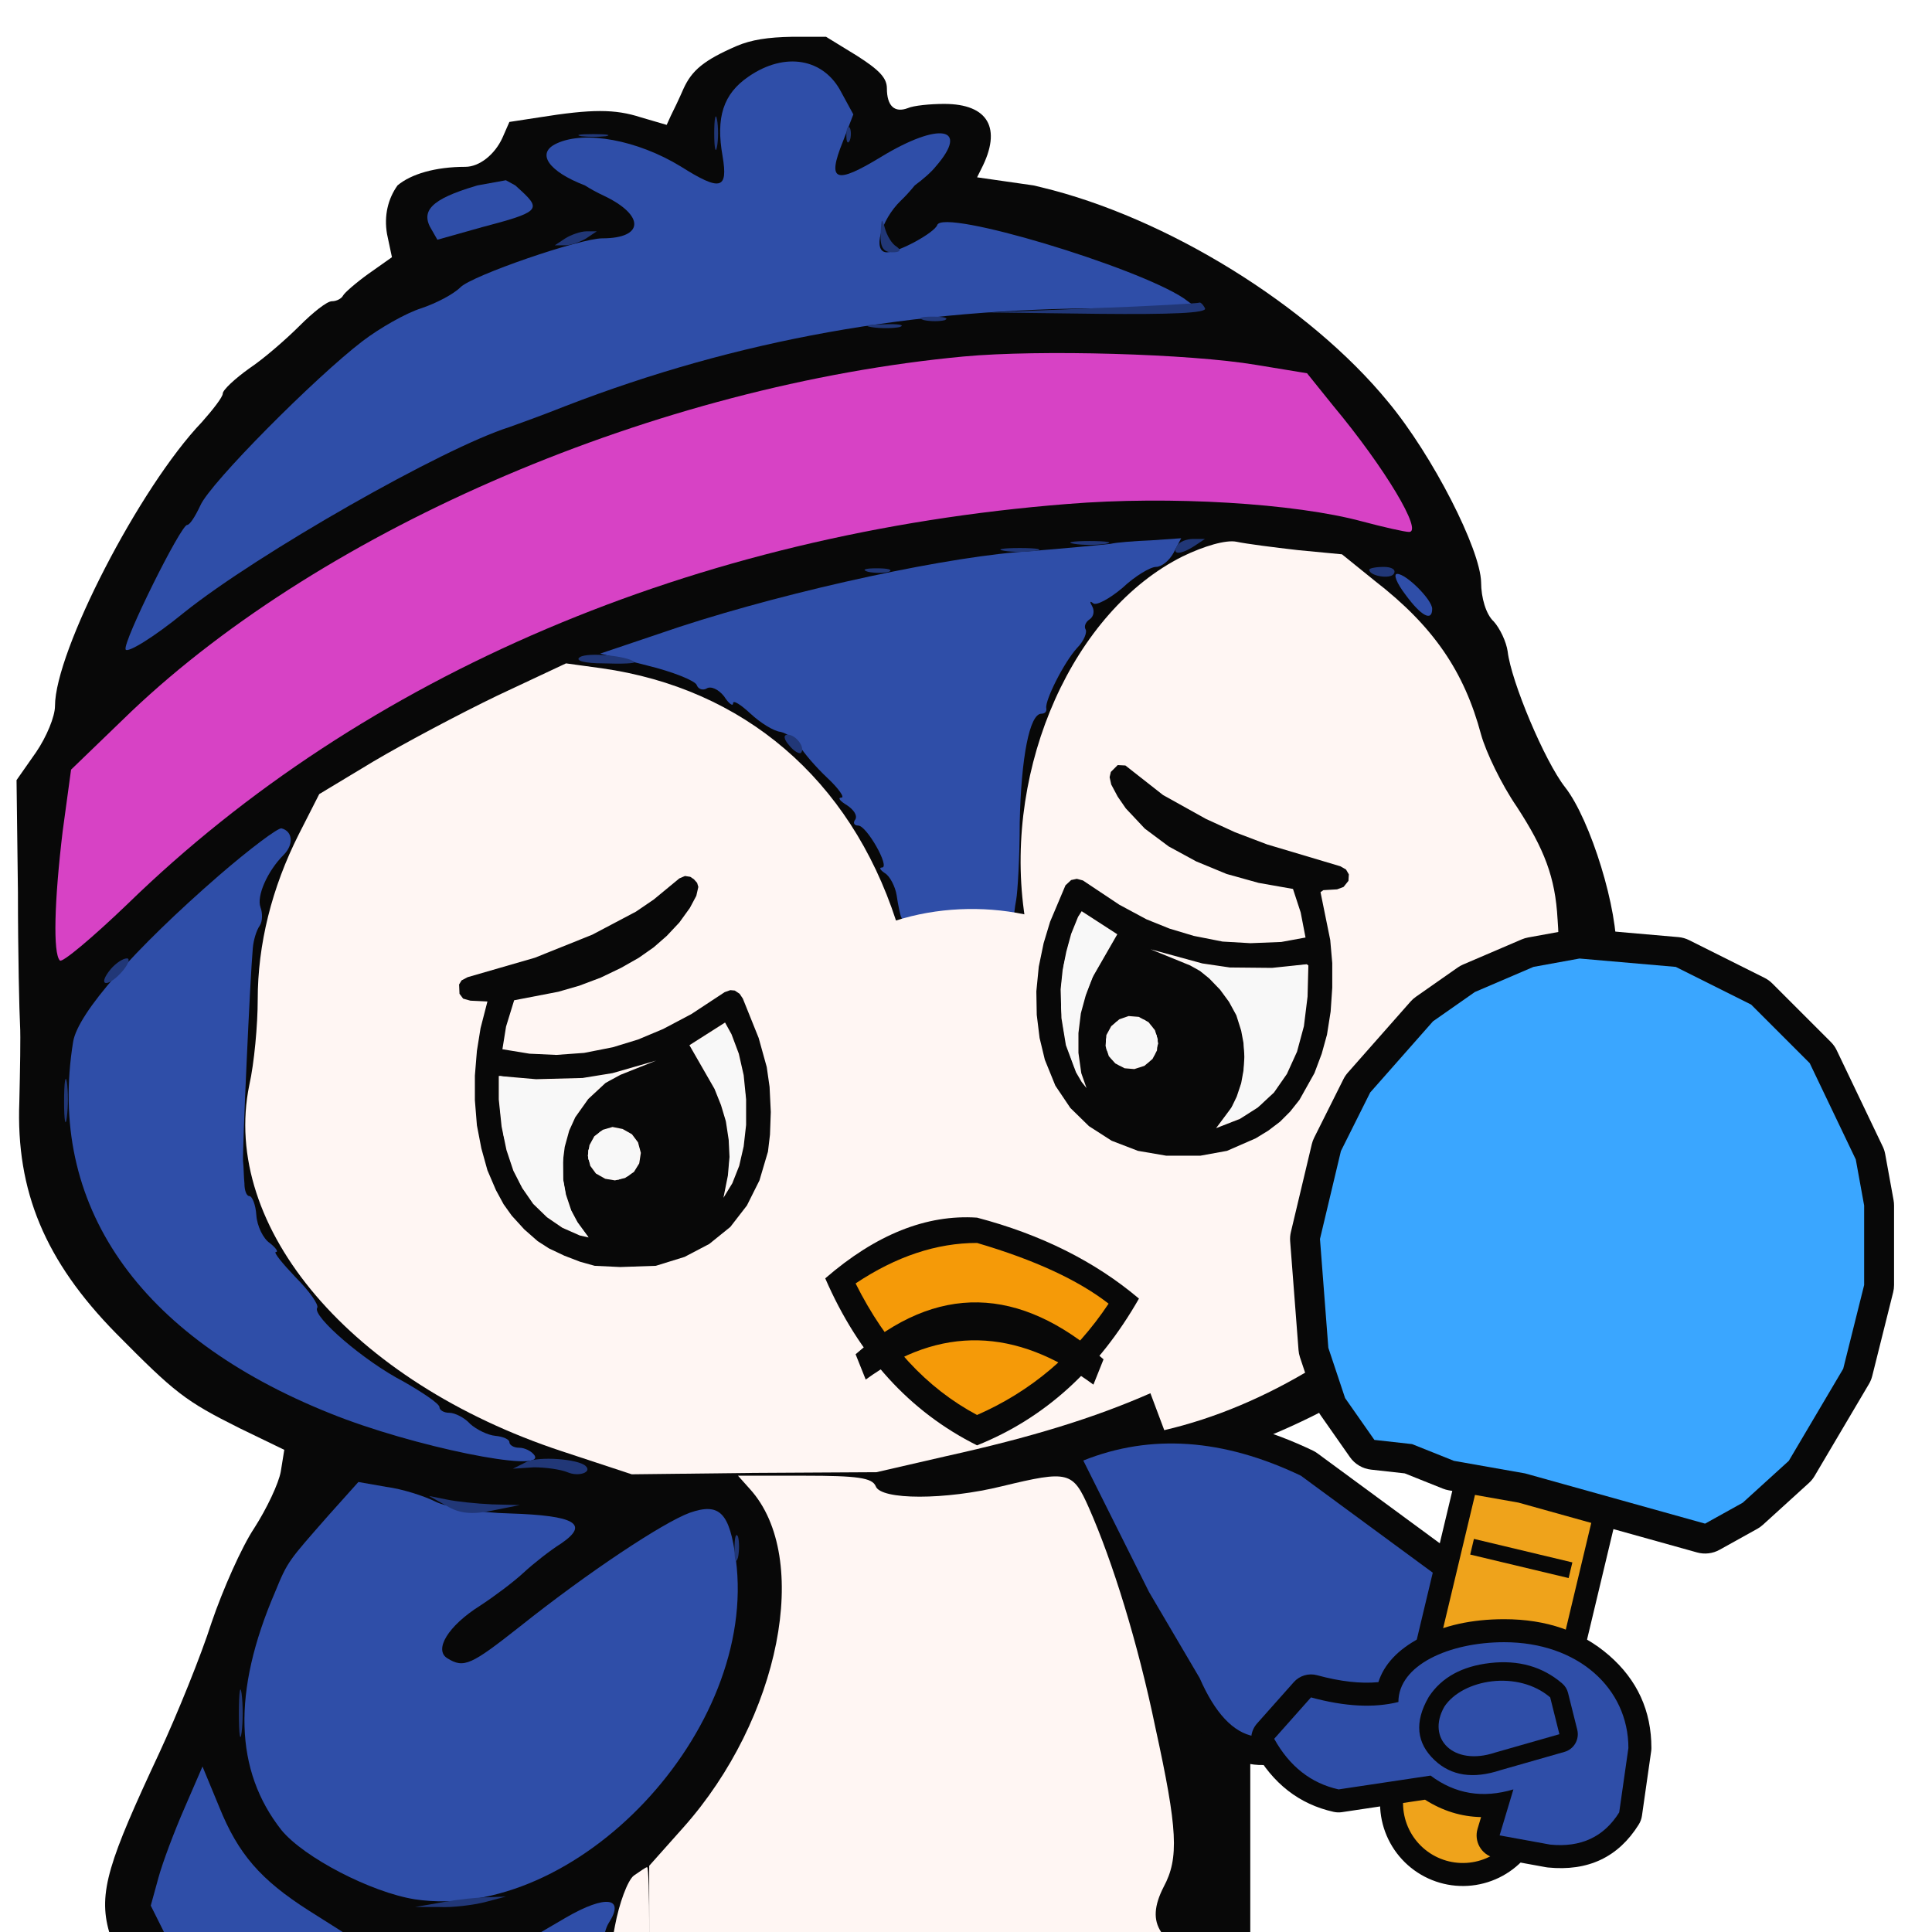
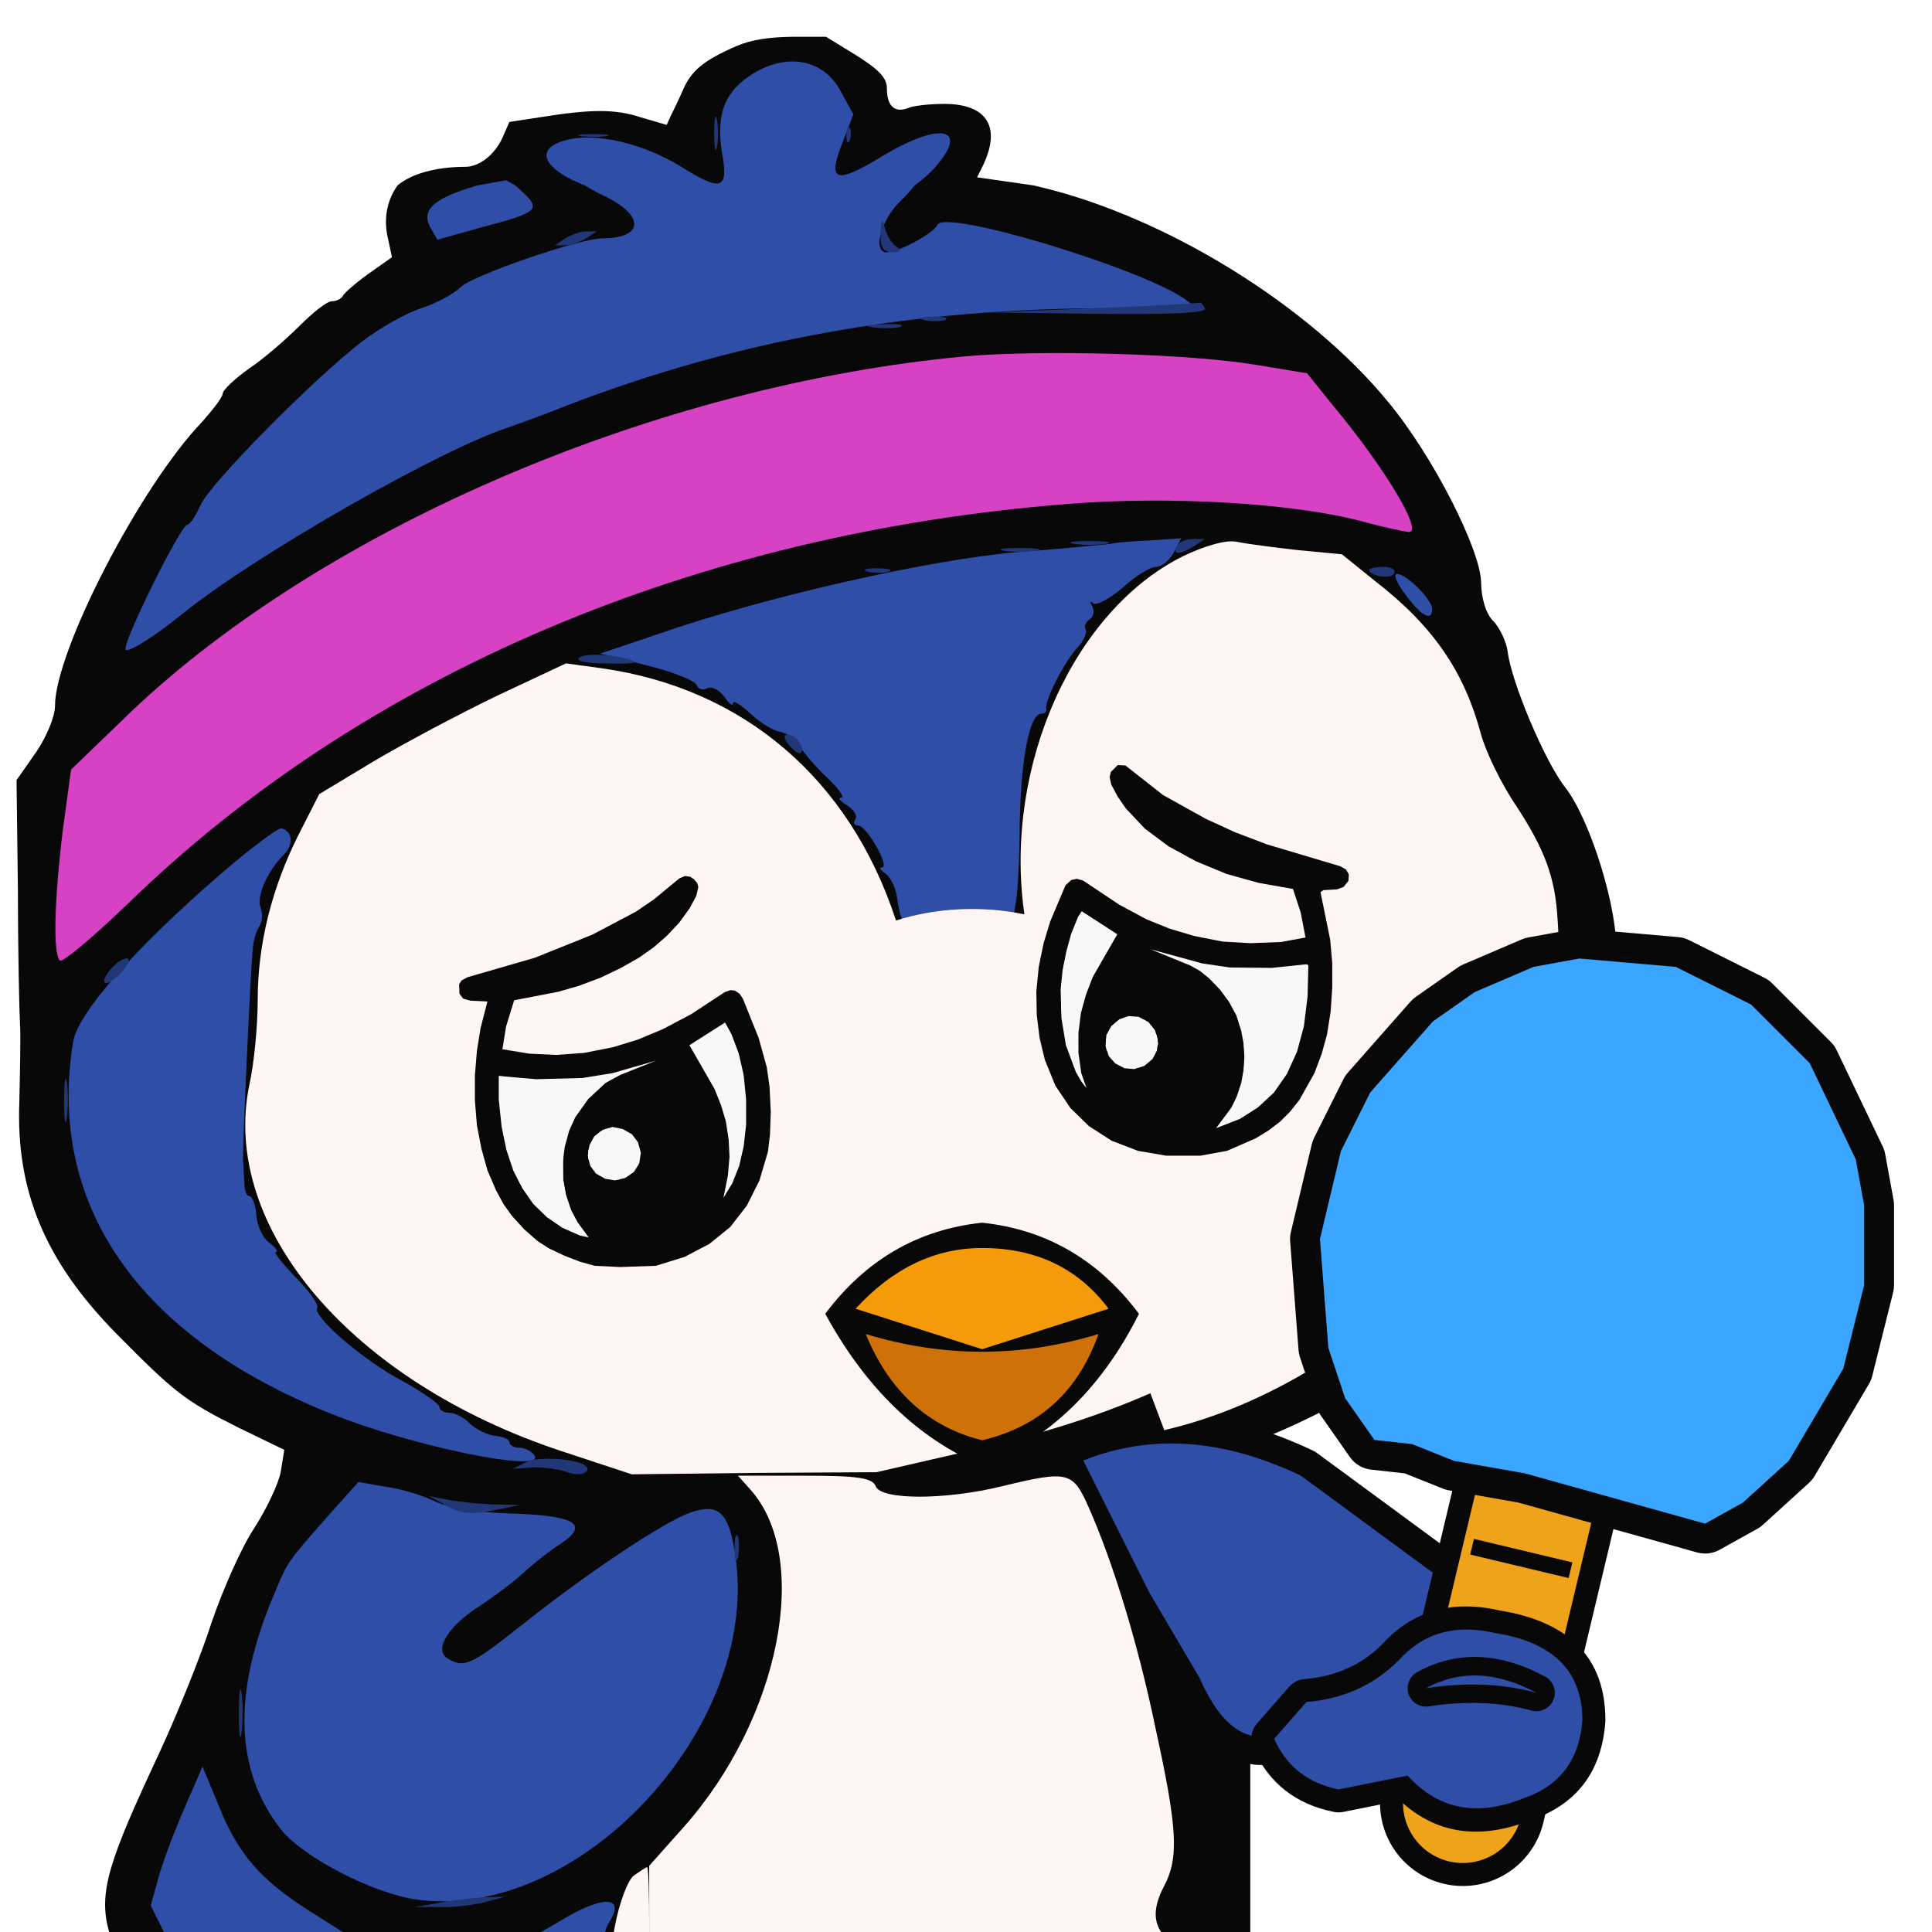
<svg xmlns="http://www.w3.org/2000/svg" viewBox="0 0 420 420" aria-hidden="true" class="sthings" data-character="pip">
  <g data-pip-part="body">
    <path fill="#080808" fill-rule="evenodd" d="M160.128 10.006C163.32 8.638 166.967 8.091 172.135 8H179.58L186.267 12.103C191.13 15.203 192.802 16.936 192.802 19.215C192.802 23.045 194.474 24.595 197.362 23.501C198.577 22.954 202.225 22.589 205.264 22.589C214.839 22.589 217.878 27.878 213.32 36.723L212.408 38.547L224.663 40.305L226.389 40.718C253.592 47.253 284.595 66.401 301.767 87.373C311.495 99.076 321.828 119.44 321.98 126.582C321.98 129.926 323.045 133.573 324.716 135.093C326.084 136.613 327.451 139.501 327.755 141.628C328.515 148.163 335.81 165.488 340.217 171.11C345.764 178.157 351.902 198.068 351.339 207.505H271.8V420.0H23.735C21.258 411.385 23.707 404.441 34.598 381.139C38.549 372.628 43.716 359.863 45.996 352.719C48.427 345.577 52.53 336.306 55.266 332.203C58.002 327.947 60.586 322.477 61.041 319.893L61.801 315.182L52.075 310.471C40.221 304.544 38.093 302.872 25.176 289.803C9.826 274.15 3.443 258.952 4.203 239.5C4.355 232.813 4.508 225.214 4.355 222.782C4.203 220.198 3.899 207.281 3.899 193.907L3.596 169.591L7.851 163.513C10.13 160.169 11.954 155.762 11.954 153.482C11.954 141.628 30.342 105.915 43.868 91.781C46.3 89.045 48.427 86.309 48.427 85.55C48.427 84.79 51.011 82.358 54.202 80.079C57.395 77.951 62.258 73.696 65.145 70.808C68.033 67.921 71.072 65.49 72.136 65.49C73.199 65.49 74.263 64.881 74.567 64.273C74.871 63.666 77.302 61.538 80.038 59.563L85.205 55.915L84.141 50.9C83.444 46.908 84.333 43.233 86.42 40.305C89.34 37.848 94.605 36.267 101.162 36.267C104.202 36.267 107.546 33.623 109.217 29.975L110.737 26.51L117.272 25.507C128.67 23.684 133.685 23.684 139.308 25.507L144.93 27.149L145.842 25.142C146.451 23.957 147.666 21.404 148.578 19.306C150.402 15.294 152.986 13.106 160.128 10.006Z" />
    <path fill="#080808" fill-rule="evenodd" d="M326.8 192.105 351.338 207.505Q350.89 221.805 349.9 238.305Q347.7 269.105 314.7 288.905Q286.1 312.005 252.0 319.705L248.7 305.405Q290.5 294.405 308.1 271.305Q331.2 246.005 326.8 219.605Z" />
    <path fill="#2f4ea8" fill-rule="evenodd" d="M162.712 16.662C170.614 11.191 179.125 12.65 182.924 20.127L185.508 24.869L183.228 30.796C179.733 39.458 181.557 40.188 191.587 34.079C204.201 26.419 210.887 27.605 203.44 36.175C202.47 37.399 200.691 38.958 198.86 40.305C197.826 41.573 196.774 42.727 195.842 43.605C191.435 47.86 189.611 54.851 192.802 54.851C195.386 54.851 203.137 50.596 203.745 48.925C204.961 45.277 247.21 58.043 257.391 64.881L260.279 67.009H241.13C198.426 67.009 160.28 73.847 122.895 88.285C118.336 90.109 112.864 92.084 110.737 92.844C96.299 97.404 56.026 120.352 40.07 133.118C33.383 138.589 27.608 142.084 27.303 141.172C26.696 139.501 39.31 114.121 40.677 114.121C41.285 114.121 42.501 112.145 43.564 109.866C45.692 105.003 68.488 82.054 78.823 74.152C82.622 71.265 88.245 68.072 91.588 67.009C94.779 65.945 98.579 63.969 100.099 62.45C102.683 59.866 126.086 51.812 130.949 51.812C140.067 51.812 140.22 46.796 131.253 42.541C129.771 41.852 128.4 41.1 127.153 40.305C119.322 37.308 116.352 33.284 121.071 31.161C127.15 28.334 138.548 30.431 147.971 36.175C156.633 41.647 158.304 41.191 157.089 33.988C155.57 25.507 157.24 20.401 162.712 16.662Z" />
    <path fill="#2f4ea8" fill-rule="evenodd" d="M112.022 40.305 113.473 41.629C117.727 45.581 116.967 46.189 104.81 49.38L95.084 52.116L93.867 49.988C91.285 45.884 93.716 43.301 103.442 40.414L103.802 40.305L109.977 39.185Z" />
    <path fill="#2f4ea8" fill-rule="evenodd" d="M241.435 118.225C242.65 117.92 246.601 117.616 250.249 117.465L256.784 117.008L255.112 120.2C254.2 121.871 252.528 123.24 251.312 123.24C250.097 123.24 246.753 125.215 244.017 127.798C241.13 130.23 238.242 131.75 237.635 131.142C236.875 130.534 236.875 130.838 237.483 131.902C237.939 132.814 237.787 134.029 236.875 134.638C235.963 135.245 235.66 136.157 235.963 136.765C236.42 137.372 235.66 139.348 234.139 140.868C231.252 144.059 227.149 152.266 227.452 153.938C227.604 154.697 227.149 155.154 226.389 155.154C223.805 155.154 221.982 164.728 221.677 178.862C221.677 186.46 221.222 193.907 220.917 195.579C220.614 197.098 220.31 199.682 220.31 201.05C220.158 202.873 218.942 203.785 216.359 203.785C214.23 203.785 210.127 204.85 207.088 206.065C201.313 208.496 197.058 207.737 198.426 204.393C198.882 203.178 198.426 202.266 197.514 202.266C196.602 202.266 195.995 201.809 195.995 201.05C196.146 200.442 196.146 199.682 195.842 199.226C195.69 198.77 195.235 196.794 194.93 194.667C194.626 192.691 193.411 190.412 192.347 189.804C191.435 189.196 190.979 188.588 191.739 188.588C193.562 188.588 188.396 179.469 186.572 179.469C185.66 179.469 185.355 178.862 185.964 178.102C186.42 177.19 185.508 175.975 184.14 175.063C182.621 174.151 182.012 173.391 182.924 173.391C183.685 173.391 182.316 171.415 179.885 169.135C177.301 166.704 174.717 163.665 173.805 162.144C173.046 160.777 171.071 159.409 169.702 159.105C168.183 158.953 165.296 157.129 163.167 155.154C161.04 153.178 159.368 152.115 159.368 152.875C159.368 153.634 158.457 153.026 157.392 151.354C156.177 149.834 154.505 149.075 153.593 149.682C152.834 150.139 151.77 149.834 151.465 148.922C151.162 148.01 146.299 146.035 140.676 144.668L130.493 142.084L143.108 137.829C166.663 129.622 201.921 121.719 220.917 120.047C230.948 119.288 240.218 118.376 241.435 118.225Z" />
    <path fill="#2f4ea8" fill-rule="evenodd" d="M305.567 129.318C303.591 126.734 302.832 124.759 303.743 124.759C305.72 124.759 311.342 130.382 311.342 132.357C311.342 135.245 308.911 133.878 305.567 129.318Z" />
    <path fill="#2f4ea8" fill-rule="evenodd" d="M47.667 190.259C54.354 184.484 60.434 179.926 61.193 180.078C63.625 180.685 63.929 183.572 61.649 185.853C58.154 189.347 55.723 194.819 56.634 197.251C57.09 198.466 57.09 200.29 56.483 201.202C55.723 202.266 55.114 204.393 54.963 206.065C54.354 212.752 52.683 250.29 52.835 252.417C52.987 253.632 52.987 255.913 53.139 257.28C53.139 258.8 53.595 260.016 54.202 260.016C54.811 260.016 55.571 261.84 55.723 264.119C55.874 266.551 57.242 269.285 58.61 270.197C59.977 271.262 60.586 272.173 59.977 272.173C59.37 272.173 61.346 274.605 64.233 277.644C67.273 280.684 69.4 283.723 68.945 284.331C67.88 286.155 79.126 295.881 87.637 300.289C91.892 302.72 95.539 305.152 95.539 305.912C95.539 306.519 96.451 307.128 97.667 307.128C98.883 307.128 101.011 308.191 102.226 309.559C103.595 310.775 106.026 311.991 107.698 312.143C109.37 312.294 110.737 312.903 110.737 313.51C110.737 314.118 111.649 314.726 112.864 314.726C114.08 314.726 115.6 315.485 116.208 316.397C118.639 320.35 89.461 314.422 71.832 307.279C30.039 290.563 10.13 261.84 15.905 226.429C16.97 220.198 29.127 206.369 47.667 190.259Z" />
    <path fill="#080808" fill-rule="evenodd" d="M233.253 311.887Q257.717 302.103 285.41 315.347Q285.925 315.593 286.384 315.931L323.784 343.431Q324.264 343.784 324.666 344.224Q325.067 344.664 325.377 345.173Q325.685 345.684 325.888 346.244Q326.091 346.804 326.181 347.393Q326.271 347.982 326.243 348.577Q326.217 349.172 326.075 349.75Q325.932 350.329 325.68 350.869Q325.427 351.409 325.074 351.889Q324.857 352.185 324.605 352.452Q306.216 371.991 283.164 381.295Q274.377 385.931 266.662 381.644Q260.033 377.961 255.407 367.569L244.585 349.173Q244.48 348.995 244.389 348.811L230.089 320.211Q229.822 319.678 229.665 319.103Q229.507 318.528 229.465 317.934Q229.423 317.339 229.497 316.748Q229.572 316.158 229.76 315.592Q229.949 315.027 230.244 314.509Q230.539 313.992 230.93 313.541Q231.32 313.091 231.791 312.726Q232.262 312.36 232.794 312.094Q233.02 311.981 233.253 311.887Z" />
    <path fill="#2f4ea8" fill-rule="evenodd" d="M235.5 317.505Q257.5 308.705 282.8 320.805L320.2 348.305Q302.6 367.005 280.6 375.805Q276.341 378.128 272.627 377.453Q265.79 376.21 260.8 364.805L249.8 346.105Z" />
    <path fill="#2f4ea8" fill-rule="evenodd" d="M71.376 329.468 77.911 322.172 83.989 323.237C87.485 323.693 92.196 325.213 94.627 326.428C97.059 327.644 104.05 328.859 110.889 329.012C125.023 329.468 128.214 331.291 121.983 335.546C119.551 337.066 115.904 339.954 113.776 341.929C111.649 343.905 107.393 347.096 104.354 349.072C97.363 353.479 94.324 358.646 97.211 360.47C100.859 362.75 102.378 361.99 113.168 353.479C128.062 341.626 144.171 330.988 149.946 328.859C156.48 326.58 158.609 328.859 159.976 339.042C164.839 376.123 125.326 418.068 90.221 412.901C80.646 411.381 66.057 403.782 61.193 397.856C51.011 384.938 50.403 367.917 59.826 346.032C62.561 339.346 62.713 339.346 71.376 329.468Z" />
    <path fill="#2f4ea8" fill-rule="evenodd" d="M40.07 393.144 44.021 384.026 47.667 392.841C51.771 403.022 56.634 408.646 67.121 415.332L74.498 420.0H35.64L32.774 414.269L34.446 408.19C35.358 404.846 37.941 398.007 40.07 393.144Z" />
    <path fill="#2f4ea8" fill-rule="evenodd" d="M123.047 416.853C131.71 411.838 135.964 412.445 132.317 418.068C131.991 418.611 131.724 419.29 131.542 420.0H117.666Z" />
    <path fill="#213777" fill-rule="evenodd" d="M155.265 28.972C155.265 25.689 155.57 24.413 155.873 25.963C156.177 27.605 156.177 30.34 155.873 31.89C155.57 33.531 155.265 32.255 155.265 28.972Z" />
    <path fill="#213777" fill-rule="evenodd" d="M183.988 29.428C183.988 27.878 184.292 27.24 184.748 27.787C185.052 28.425 185.052 29.701 184.748 30.523C184.292 31.434 183.988 30.887 183.988 29.428Z" />
    <path fill="#213777" fill-rule="evenodd" d="M126.39 29.61C124.871 29.337 126.086 29.154 128.974 29.154C131.861 29.154 133.077 29.337 131.71 29.61C130.189 29.793 127.758 29.793 126.39 29.61Z" />
    <path fill="#213777" fill-rule="evenodd" d="M191.435 50.596C191.587 47.404 191.739 47.253 192.347 49.532C192.802 51.204 193.866 53.028 194.93 53.635C195.995 54.395 195.69 54.851 194.018 54.851C192.042 54.851 191.283 53.788 191.435 50.596Z" />
    <path fill="#213777" fill-rule="evenodd" d="M122.895 51.812C124.111 51.052 126.238 50.292 127.454 50.292H129.734L127.454 51.812C126.238 52.571 124.111 53.331 122.895 53.331H120.615Z" />
    <path fill="#213777" fill-rule="evenodd" d="M237.635 67.009C250.249 66.553 260.583 65.945 260.735 65.793C260.887 65.641 261.495 66.097 261.951 67.009C262.559 68.072 254.504 68.377 238.851 68.225L214.839 67.921Z" />
    <path fill="#213777" fill-rule="evenodd" d="M200.858 69.593C199.337 69.137 200.249 68.832 202.68 68.832C205.264 68.832 206.328 69.137 205.416 69.593C204.352 69.896 202.225 69.896 200.858 69.593Z" />
    <path fill="#213777" fill-rule="evenodd" d="M189.46 71.113C187.484 70.808 188.699 70.504 192.042 70.504C195.386 70.353 196.905 70.656 195.538 71.113C194.018 71.416 191.283 71.416 189.46 71.113Z" />
    <path fill="#213777" fill-rule="evenodd" d="M233.532 118.225C231.555 117.92 233.076 117.616 236.875 117.616C240.674 117.616 242.195 117.92 240.371 118.225C238.395 118.528 235.355 118.528 233.532 118.225Z" />
    <path fill="#213777" fill-rule="evenodd" d="M255.872 118.68C256.327 117.768 257.999 117.16 259.367 117.16H261.951L259.671 118.68C256.632 120.656 254.655 120.656 255.872 118.68Z" />
    <path fill="#213777" fill-rule="evenodd" d="M218.335 119.744C216.359 119.44 217.878 119.135 221.677 119.135C225.477 119.135 226.997 119.44 225.173 119.744C223.198 120.047 220.158 120.047 218.335 119.744Z" />
    <path fill="#213777" fill-rule="evenodd" d="M188.699 124.303C187.179 123.847 188.091 123.543 190.523 123.543C193.107 123.543 194.171 123.847 193.259 124.303C192.195 124.607 190.067 124.607 188.699 124.303Z" />
    <path fill="#213777" fill-rule="evenodd" d="M297.664 123.847C297.664 123.543 299.033 123.24 300.855 123.24C302.527 123.24 303.591 123.847 302.984 124.759C302.224 125.975 297.664 125.215 297.664 123.847Z" />
    <path fill="#213777" fill-rule="evenodd" d="M126.086 142.844C127.758 141.78 136.268 142.54 137.94 143.907C138.245 144.212 135.204 144.364 131.253 144.212C126.998 144.212 124.871 143.604 126.086 142.844Z" />
    <path fill="#213777" fill-rule="evenodd" d="M171.526 161.993C170.311 160.625 170.311 159.713 171.223 159.713C173.046 159.713 175.174 162.601 174.11 163.665C173.805 163.968 172.59 163.36 171.526 161.993Z" />
    <path fill="#213777" fill-rule="evenodd" d="M24.112 210.625C25.176 209.408 26.696 208.344 27.608 208.344C28.367 208.344 27.911 209.713 26.391 211.384C23.2 214.879 21.073 214.271 24.112 210.625Z" />
    <path fill="#213777" fill-rule="evenodd" d="M13.929 239.5C13.929 235.244 14.234 233.42 14.538 235.244C14.841 237.219 14.841 240.563 14.538 242.843C14.234 245.275 13.929 243.603 13.929 239.5Z" />
    <path fill="#213777" fill-rule="evenodd" d="M114.536 317.766C117.272 316.55 125.63 317.157 127.302 318.678C128.822 320.045 125.783 321.109 123.351 320.045C121.83 319.438 118.639 318.981 116.055 318.981L111.497 319.285Z" />
    <path fill="#213777" fill-rule="evenodd" d="M97.059 327.34 93.26 325.213 97.059 325.972C99.187 326.428 103.595 326.884 106.938 327.035L113.016 327.188L106.938 328.404C102.53 329.316 99.795 329.012 97.059 327.34Z" />
    <path fill="#213777" fill-rule="evenodd" d="M159.673 336.763C159.673 334.179 159.976 333.115 160.433 334.027C160.736 335.091 160.736 337.218 160.433 338.585C159.976 340.106 159.673 339.194 159.673 336.763Z" />
    <path fill="#213777" fill-rule="evenodd" d="M51.923 372.476C51.923 367.917 52.227 365.941 52.53 368.221C52.835 370.653 52.835 374.3 52.53 376.579C52.227 379.01 51.923 377.035 51.923 372.476Z" />
    <path fill="#213777" fill-rule="evenodd" d="M96.299 413.509C99.642 412.901 104.05 412.445 106.177 412.445L109.977 412.293L105.417 413.509C102.986 414.117 98.427 414.725 95.539 414.572H90.221Z" />
    <path fill="#fff6f3" fill-rule="evenodd" d="M257.087 120.959C261.799 118.68 266.51 117.313 268.789 117.768C270.917 118.225 276.845 118.984 282.163 119.592L291.737 120.504L298.88 126.279C311.646 136.157 318.333 146.035 321.98 159.713C323.045 163.513 326.388 170.503 329.73 175.366C335.733 184.57 338.107 190.73 338.598 199.805H338.603Q341.1 232.805 318.0 271.305Q286.1 303.205 253.1 310.905L250.089 302.878C237.848 308.255 224.218 312.453 205.721 316.55L190.523 320.045L163.927 320.197L137.333 320.501L122.135 315.485C76.542 300.441 47.82 266.854 54.202 235.852C55.266 231.141 56.026 222.782 56.026 217.31C56.026 205.305 59.066 192.995 64.992 181.293L69.4 172.631L81.254 165.488C87.941 161.537 99.947 155.154 108.153 151.203L123.047 144.212L130.798 145.276C161.639 149.638 184.737 169.343 194.781 200.112C203.601 197.304 213.52 196.856 222.69 198.768L222.589 198.01C218.335 166.4 233.379 132.814 257.087 120.959Z" />
    <path fill="#fff6f3" fill-rule="evenodd" d="M137.788 407.734C139.155 406.822 140.372 405.91 140.676 405.91C140.979 405.91 141.132 411.99 141.132 419.588V420.0H133.439C133.518 419.573 133.6 419.132 133.685 418.676C134.597 413.813 136.421 408.797 137.788 407.734Z" />
    <path fill="#fff6f3" fill-rule="evenodd" d="M163.016 323.693 160.433 320.805H174.87C186.42 320.805 189.611 321.26 190.371 323.084C191.435 326.125 205.568 326.125 217.878 323.084C232.315 319.59 233.227 319.893 236.723 327.796C241.89 339.497 247.361 357.127 251.161 375.516C256.024 397.704 256.327 403.934 252.984 410.166C250.873 414.284 250.668 417.375 252.423 420.0H141.132V405.606L148.578 397.247C169.551 373.692 176.541 338.585 163.016 323.693Z" />
    <path fill="#d742c5" fill-rule="evenodd" d="M209.52 77.495C225.933 75.976 258.608 76.888 273.045 79.319L284.139 81.143L289.762 88.133C301.16 101.81 309.366 115.641 306.327 115.641C305.415 115.641 300.704 114.577 296.145 113.36C281.555 109.409 254.352 107.738 232.012 109.562C151.162 115.944 78.974 146.643 27.76 196.491C20.161 203.785 13.474 209.408 13.017 208.801C11.498 207.281 11.802 195.882 13.626 180.685L15.449 167.312L28.52 154.697C70.767 114.577 142.955 83.726 209.52 77.495Z" />
  </g>
  <g class="sthings-face" data-face="sad">
    <g data-pip-part="eye-0">
      <path fill="#080808" fill-rule="evenodd" d="M147.676 190.961 148.908 190.433 150.052 190.609 150.844 191.137 151.548 191.929 151.812 192.809 151.372 194.745 149.964 197.385 147.676 200.553 144.948 203.457 142.132 205.921 138.876 208.209 135.004 210.409 130.604 212.521 125.94 214.281 121.364 215.601 111.772 217.449 110.012 223.169 109.22 228.097 115.116 229.065 120.924 229.329 126.996 228.889 133.244 227.657 138.7 225.985 144.156 223.697 150.316 220.441 157.532 215.689 158.764 215.249 159.732 215.337 160.788 216.041 161.492 217.097 164.924 225.633 166.684 231.969 167.3 236.281 167.564 241.737 167.388 246.665 166.948 250.361 165.1 256.609 162.372 262.065 158.764 266.729 154.188 270.425 148.82 273.241 142.572 275.177 134.828 275.441 129.284 275.177 126.116 274.297 122.684 272.977 119.34 271.393 116.876 269.809 113.972 267.257 111.244 264.265 109.484 261.801 107.812 258.721 105.964 254.409 104.644 249.657 103.676 244.641 103.236 239.185V233.817L103.676 228.449L104.468 223.521L105.964 217.713L102.268 217.537L100.684 217.097L99.892 216.041L99.804 214.017L100.332 213.137L101.652 212.433L116.26 208.209L128.756 203.193L138.26 198.177L142.132 195.537L147.676 190.961ZM142.66 230.561 133.156 233.289 126.644 234.345 116.524 234.609 108.428 233.905V239.009L109.044 244.905L110.1 250.009L111.596 254.497L113.532 258.281L115.908 261.713L118.9 264.617L122.244 266.905L126.028 268.577L127.964 269.017L125.588 265.761L124.18 263.121L123.036 259.689L122.42 256.345L122.332 252.737L122.772 249.305L123.74 245.785L125.06 242.881L127.876 238.921L131.66 235.401L134.916 233.641L142.66 230.561ZM159.028 224.841 157.62 222.289 149.876 227.217 155.332 236.721 156.74 240.241 157.796 243.761 158.412 247.809 158.588 251.505 158.236 255.553 157.268 260.393 159.204 257.225 160.7 253.441 161.668 249.217 162.196 244.553V239.009L161.668 233.729L160.612 229.065L159.028 224.841ZM135.356 245.433 133.156 244.993 131.044 245.609 129.196 247.017 128.14 248.953 127.788 251.241 128.316 253.441 129.548 255.113 131.572 256.257 133.684 256.609 135.884 256.081 137.82 254.761 138.964 252.913 139.316 250.625 138.7 248.337 137.38 246.577 135.356 245.433Z" />
      <path fill="#f8f8f8" fill-rule="evenodd" d="M134.828 233.289 130.252 236.281 128.14 238.305 126.204 240.681 124.708 243.233 123.476 245.961 122.772 248.425 122.42 250.801V256.521L123.212 261.097L124.884 264.881L127.876 268.929L123.74 267.433L119.252 264.617L115.908 261.449L113.092 257.313L110.98 252.385L109.484 246.841L108.692 240.945L108.604 233.905L113.18 234.609L118.724 234.873L124.884 234.697L134.828 233.289ZM157.62 222.641 158.236 223.609 160.788 230.825 162.02 238.041 162.108 244.201 161.404 249.745 160.172 254.145 157.884 259.161 158.412 255.289 158.676 250.977 158.5 247.017 157.796 243.233 156.828 239.889 155.332 236.457 150.14 227.305 157.62 222.641ZM130.428 246.049 132.364 245.345 135.004 245.521 136.764 246.313 138.26 247.897 139.052 249.921 138.964 252.033 138.084 254.145 136.588 255.641 134.476 256.433 132.364 256.345 130.34 255.465 128.668 253.705 127.876 251.945V250.097L128.756 247.985L130.428 246.049Z" />
    </g>
    <g data-pip-part="eye-1">
      <path fill="#080808" fill-rule="evenodd" d="M241.484 167.817 242.98 166.321 244.652 166.409 252.836 172.833 262.164 178.025 268.5 180.929 275.452 183.569 291.38 188.321 292.612 189.025 293.228 190.081 293.14 191.489 292.084 192.809 290.676 193.337 287.684 193.513 287.068 193.953 289.18 204.337 289.62 209.353V214.721L289.268 219.913L288.476 224.929L287.332 229.065L285.748 233.289L282.492 239.097L280.468 241.649L278.268 243.849L275.716 245.785L272.988 247.457L266.74 250.185L260.932 251.241H253.54L247.38 250.185L241.66 247.985L236.732 244.817L232.684 240.857L229.428 236.017L227.14 230.385L225.996 225.633L225.38 220.617L225.292 215.513L225.82 210.145L226.876 205.041L228.284 200.377L231.628 192.457L232.86 191.313L234.092 191.049L235.412 191.401L243.332 196.681L249.228 199.849L254.244 201.873L259.524 203.457L265.772 204.689L271.844 205.041L278.532 204.777L283.812 203.809L282.756 198.353L281.084 193.249L273.604 191.929L266.652 189.993L260.052 187.265L254.068 184.009L248.876 180.137L244.74 175.737L242.98 173.185L241.572 170.545L241.22 168.961L241.484 167.817ZM250.108 206.361 258.732 209.881 260.932 211.113 262.868 212.697 265.244 215.161 267.18 217.801 268.764 220.705 269.82 224.049 270.348 226.865 270.524 229.681 270.348 232.585 269.82 235.489 268.852 238.393 267.708 240.769 264.364 245.257 269.556 243.233 273.428 240.769 276.948 237.513 279.764 233.465 281.964 228.625 283.46 223.081 284.252 216.657 284.428 209.881 284.076 209.617 276.508 210.409 267.356 210.321 261.372 209.441 250.108 206.361ZM235.148 198.089 234.356 199.321 232.86 203.017 231.804 206.889 231.012 210.849 230.572 215.073 230.748 221.321 231.716 227.217 233.916 233.113 235.148 235.225 236.204 236.545 235.06 233.289 234.444 228.889V224.577L234.972 220.265L236.028 216.393L237.524 212.433L242.892 203.105L235.148 198.089ZM249.668 222.201 247.556 221.057 245.356 220.881 243.332 221.585 241.572 223.081 240.516 225.017 240.34 227.393 241.044 229.593 242.452 231.177 244.476 232.233 246.588 232.409 248.788 231.705 250.548 230.209 251.516 228.361 251.692 225.985 251.076 223.961 249.668 222.201Z" />
      <path fill="#f8f8f8" fill-rule="evenodd" d="M258.38 209.089 264.188 210.145 269.204 210.585 277.74 210.497 283.812 209.705 284.076 210.145V216.657L283.372 222.553L281.964 227.921L279.94 232.673L277.3 236.809L274.044 240.153L270.436 242.529L265.772 244.553H265.596L265.684 244.113L268.764 239.097L270.172 234.697L270.612 230.209L270.26 225.105L269.116 221.145L266.828 216.921L263.924 213.401L258.38 209.089ZM233.74 201.169 235.236 198.353 241.924 202.577 242.628 203.281 237.788 211.817 236.116 215.777 234.972 219.649 234.356 223.521 234.092 227.305 234.356 230.297 235.148 234.873 233.476 231.793 232.068 227.833 231.188 223.609 230.66 218.945 230.748 214.193 231.276 209.705 232.332 205.305 233.74 201.169ZM242.628 222.201 244.388 221.321 247.028 221.145 248.876 221.761 250.372 223.169 251.428 225.017 251.78 226.865 250.988 229.329 249.58 231.001 247.644 231.969 245.268 232.145 243.156 231.529 241.484 230.033 240.516 228.097 240.428 225.985 241.22 223.961 242.628 222.201Z" />
    </g>
    <g data-pip-part="beak">
-       <path fill="#080808" fill-rule="evenodd" d="M179.4 277.905Q195.9 263.605 212.4 264.705Q233.3 270.205 247.6 282.305Q234.4 305.405 212.4 314.205Q190.4 303.205 179.4 277.905Z" />
-       <path fill="#f59a08" fill-rule="evenodd" d="M186.0 279.005Q199.2 270.205 212.4 270.205Q231.1 275.705 241.0 283.405Q230.0 299.905 212.4 307.605Q195.9 298.805 186.0 279.005Z" />
-       <path fill="#080808" fill-rule="evenodd" d="M186.0 294.405Q212.4 271.305 239.9 295.505L237.7 301.005Q212.4 282.305 188.2 299.905L186.0 294.405Z" />
+       <path fill="#080808" fill-rule="evenodd" d="M179.4 285.605Q192.6 268.005 213.5 265.805Q234.4 268.005 247.6 285.605Q235.5 309.805 213.5 318.605Q192.6 309.805 179.4 285.605Z" />
+       <path fill="#cd7108" fill-rule="evenodd" d="M188.2 290.005Q213.5 297.705 238.8 290.005Q232.2 308.705 213.5 313.105Q195.9 308.705 188.2 290.005Z" />
+       <path fill="#f59a08" fill-rule="evenodd" d="M186.0 284.505Q198.1 271.305 213.5 271.305Q231.1 271.305 241.0 284.505L213.5 293.305L186.0 284.505Z" />
    </g>
  </g>
  <g data-pip-part="racket">
    <path fill="#080808" fill-rule="evenodd" d="M353.666 320.181 335.516 396.181Q335.312 397.042 335.023 397.878Q334.734 398.713 334.365 399.517Q333.996 400.32 333.55 401.083Q333.103 401.846 332.584 402.563Q332.066 403.279 331.478 403.941Q330.892 404.602 330.244 405.203Q329.595 405.804 328.89 406.339Q328.186 406.873 327.433 407.337Q326.679 407.799 325.884 408.186Q325.088 408.573 324.259 408.88Q323.431 409.187 322.575 409.411Q321.719 409.636 320.846 409.775Q319.973 409.915 319.09 409.968Q318.208 410.021 317.324 409.986Q316.441 409.953 315.565 409.834Q314.688 409.714 313.829 409.508Q312.969 409.302 312.133 409.014Q311.297 408.725 310.492 408.355Q309.69 407.987 308.926 407.54Q308.163 407.093 307.447 406.575Q306.73 406.056 306.068 405.47Q305.407 404.882 304.807 404.235Q304.205 403.586 303.67 402.882Q303.136 402.176 302.673 401.424Q302.211 400.671 301.823 399.874Q301.436 399.08 301.129 398.251Q300.822 397.421 300.598 396.566Q300.374 395.711 300.234 394.837Q300.095 393.964 300.041 393.082Q299.989 392.198 300.023 391.315Q300.056 390.432 300.176 389.555Q300.297 388.679 300.501 387.819L318.651 311.819Q318.856 310.959 319.145 310.123Q319.433 309.287 319.803 308.484Q320.173 307.68 320.618 306.916Q321.065 306.153 321.584 305.437Q322.102 304.721 322.689 304.06Q323.276 303.399 323.924 302.797Q324.573 302.196 325.278 301.662Q325.982 301.127 326.735 300.664Q327.489 300.201 328.284 299.814Q329.078 299.428 329.908 299.12Q330.737 298.813 331.593 298.588Q332.447 298.364 333.321 298.225Q334.194 298.086 335.077 298.033Q335.96 297.979 336.843 298.013Q337.727 298.047 338.603 298.167Q339.48 298.287 340.339 298.493Q341.199 298.697 342.035 298.987Q342.871 299.275 343.675 299.644Q344.478 300.014 345.242 300.459Q346.005 300.906 346.721 301.425Q347.437 301.943 348.098 302.531Q348.76 303.117 349.361 303.766Q349.963 304.414 350.497 305.119Q351.032 305.823 351.495 306.577Q351.957 307.33 352.344 308.125Q352.731 308.921 353.038 309.75Q353.345 310.578 353.57 311.434Q353.794 312.29 353.934 313.162Q354.072 314.036 354.126 314.919Q354.179 315.801 354.145 316.686Q354.112 317.569 353.992 318.444Q353.871 319.321 353.666 320.181Z" />
    <path fill="#efa31b" fill-rule="evenodd" d="M348.803 319.02 330.653 395.02Q330.505 395.641 330.297 396.244Q330.088 396.848 329.822 397.429Q329.554 398.009 329.233 398.56Q328.911 399.112 328.536 399.629Q328.161 400.146 327.737 400.623Q327.314 401.102 326.845 401.535Q326.376 401.97 325.868 402.356Q325.359 402.742 324.815 403.076Q324.271 403.411 323.697 403.69Q323.123 403.969 322.523 404.191Q321.925 404.413 321.307 404.574Q320.69 404.737 320.058 404.837Q319.428 404.939 318.79 404.977Q318.153 405.014 317.515 404.99Q316.876 404.966 316.243 404.879Q315.611 404.793 314.989 404.645Q314.369 404.496 313.765 404.287Q313.161 404.079 312.581 403.812Q312.001 403.546 311.45 403.224Q310.897 402.901 310.38 402.526Q309.863 402.151 309.386 401.728Q308.907 401.304 308.474 400.836Q308.04 400.367 307.653 399.859Q307.267 399.349 306.933 398.806Q306.599 398.262 306.319 397.687Q306.04 397.113 305.819 396.515Q305.596 395.915 305.435 395.297Q305.272 394.68 305.172 394.05Q305.071 393.418 305.033 392.781Q304.995 392.143 305.019 391.505Q305.043 390.867 305.13 390.235Q305.217 389.601 305.364 388.981L323.514 312.981Q323.663 312.359 323.871 311.755Q324.08 311.151 324.346 310.572Q324.613 309.991 324.935 309.44Q325.257 308.889 325.632 308.372Q326.007 307.855 326.43 307.376Q326.854 306.899 327.323 306.464Q327.791 306.03 328.299 305.644Q328.809 305.259 329.353 304.924Q329.897 304.59 330.471 304.311Q331.045 304.031 331.644 303.809Q332.243 303.587 332.861 303.425Q333.479 303.263 334.109 303.162Q334.74 303.062 335.378 303.023Q336.015 302.985 336.653 303.009Q337.292 303.033 337.924 303.12Q338.557 303.207 339.178 303.356Q339.799 303.504 340.403 303.712Q341.007 303.921 341.587 304.187Q342.167 304.455 342.718 304.777Q343.27 305.099 343.787 305.473Q344.304 305.848 344.782 306.272Q345.26 306.695 345.694 307.164Q346.128 307.633 346.514 308.142Q346.9 308.65 347.235 309.195Q347.569 309.738 347.849 310.312Q348.128 310.887 348.349 311.486Q348.571 312.084 348.733 312.702Q348.896 313.321 348.996 313.951Q349.097 314.581 349.135 315.219Q349.173 315.856 349.149 316.495Q349.125 317.133 349.038 317.766Q348.952 318.398 348.803 319.02Z" />
    <path fill="#080808" fill-rule="evenodd" d="M341.819 339.652 320.421 334.543 319.608 337.947 341.007 343.057 341.819 339.652Z" />
    <path fill="#080808" fill-rule="evenodd" d="M329.84 389.812 308.442 384.703 307.629 388.107 329.027 393.217 329.84 389.812Z" />
    <g data-pip-part="flipper">
-       <path fill="#080808" fill-rule="evenodd" d="M309.786 391.238 291.742 393.945Q290.822 394.083 289.916 393.881Q278.721 391.393 272.629 380.428Q272.252 379.749 272.098 378.986Q271.945 378.225 272.03 377.452Q272.116 376.68 272.431 375.969Q272.746 375.259 273.263 374.679L281.263 365.678Q281.727 365.156 282.316 364.781Q282.906 364.407 283.576 364.208Q284.245 364.009 284.943 364.001Q285.641 363.992 286.316 364.176Q293.892 366.243 299.65 365.683Q301.504 359.869 308.661 356.081Q316.369 352 327 352Q340.739 352 349.778 359.85Q359 367.858 359 380Q359 380.356 358.95 380.707L356.95 394.707Q356.8 395.754 356.24 396.65Q349.593 407.285 336.502 405.975Q336.303 405.955 336.106 405.92L325.106 403.919Q324.621 403.831 324.163 403.65Q323.705 403.469 323.291 403.203Q322.877 402.935 322.523 402.593Q322.169 402.251 321.888 401.846Q321.609 401.442 321.413 400.99Q321.216 400.537 321.113 400.056Q321.008 399.575 321.001 399.082Q320.993 398.59 321.081 398.105Q321.131 397.83 321.211 397.563L321.974 395.019Q315.505 394.885 309.786 391.238Z" />
-       <path fill="#2f4ea8" fill-rule="evenodd" d="M304 370C304 362 315 357.001 327 357.001C343 357.001 354 367 354 380L352 394Q347 402 337 401.001L326 399L329.0 389Q319 392 311 386L291 389Q282 387 277 378L285.0 369Q296.0 372 304 370Z" />
-       <path fill="#080808" fill-rule="evenodd" d="M339.603 365.963Q340.571 366.793 340.881 368.03L342.881 376.029Q342.974 376.403 342.994 376.788Q343.015 377.174 342.961 377.556Q342.907 377.938 342.782 378.302Q342.657 378.667 342.464 379.001Q342.272 379.335 342.018 379.625Q341.764 379.916 341.461 380.153Q341.157 380.391 340.813 380.566Q340.47 380.741 340.099 380.846L326.178 384.823Q317.292 387.752 311.884 382.662Q305.931 377.06 310.527 369.016Q310.596 368.896 310.672 368.781Q314.814 362.567 323.921 361.526Q333.191 360.467 339.603 365.963Z" />
-       <path fill="#2f4ea8" fill-rule="evenodd" d="M337 369C330 363 318.0 365 314 371C310 378 316 384 325 381L339 377L337 369Z" />
+       <path fill="#080808" fill-rule="evenodd" d="M283.584 365.017Q293.688 364.176 300.369 357.559Q310.264 346.541 325.952 350.088Q349 353.803 349 374Q349 374.192 348.985 374.384Q347.736 390.618 332.721 395.696Q316.067 402.295 304.344 391.431L291.981 393.903Q291 394.099 290.019 393.903Q277.482 391.395 272.431 380.031Q272.14 379.377 272.045 378.668Q271.95 377.959 272.056 377.252Q272.163 376.544 272.464 375.895Q272.766 375.246 273.237 374.707L280.237 366.707Q280.878 365.975 281.746 365.537Q282.615 365.098 283.584 365.017Z" />
+       <path fill="#2f4ea8" fill-rule="evenodd" d="M284 370Q296.0 369 304 361Q312 352 325 355Q344 358 344 374Q343 387 331 391Q316 397 306 386L291 389Q281 387 277 378L284 370Z" />
+       <path fill="#080808" fill-rule="evenodd" d="M308.085 363.488Q320.988 356.451 335.896 364.478Q336.243 364.665 336.547 364.916Q336.851 365.167 337.099 365.472Q337.349 365.777 337.534 366.125Q337.719 366.474 337.831 366.851Q337.944 367.228 337.982 367.62Q338.019 368.013 337.979 368.404Q337.94 368.796 337.824 369.173Q337.709 369.549 337.522 369.897Q337.201 370.493 336.7 370.951Q336.201 371.408 335.577 371.676Q334.954 371.943 334.278 371.99Q333.601 372.038 332.948 371.859Q322.767 369.083 310.608 370.954Q310.219 371.013 309.825 370.996Q309.432 370.979 309.049 370.885Q308.667 370.791 308.309 370.625Q307.953 370.459 307.635 370.226Q307.317 369.993 307.051 369.702Q306.784 369.412 306.58 369.075Q306.376 368.738 306.241 368.368Q306.107 367.997 306.046 367.608Q305.953 366.998 306.047 366.389Q306.141 365.78 306.415 365.226Q306.689 364.673 307.116 364.229Q307.543 363.784 308.085 363.488Z" />
+       <path fill="#2f4ea8" fill-rule="evenodd" d="M310 367Q321 361 334 368.001Q323 365 310 367Z" />
    </g>
    <g data-pip-part="blade">
      <path fill="#080808" fill-rule="evenodd" d="M332.198 203.8 342.208 201.98Q343.065 201.824 343.934 201.899L364.863 203.72Q366.099 203.827 367.207 204.381L383.586 212.572Q384.53 213.042 385.276 213.789L398.016 226.528Q398.804 227.316 399.283 228.32L409.293 249.25Q409.67 250.035 409.825 250.892L411.645 260.902Q411.75 261.479 411.75 262.065V279.355Q411.75 280.156 411.556 280.931L407.005 299.132Q406.777 300.048 406.296 300.862L394.467 320.882Q393.967 321.726 393.242 322.385L383.232 331.485Q382.676 331.991 382.017 332.357L373.827 336.907Q372.705 337.529 371.431 337.68Q370.159 337.831 368.922 337.485L330.098 326.652L314.941 323.976Q314.28 323.86 313.656 323.61L305.375 320.298L298.062 319.485Q296.669 319.33 295.464 318.616Q294.259 317.901 293.455 316.753L287.084 307.652Q286.542 306.878 286.243 305.98L282.603 295.061Q282.35 294.302 282.29 293.503L280.469 269.843Q280.391 268.829 280.626 267.84L285.177 248.73Q285.351 247.999 285.686 247.328L292.057 234.588Q292.435 233.83 292.996 233.194L306.646 217.724Q307.158 217.144 307.792 216.7L316.892 210.33Q317.442 209.945 318.059 209.681L330.8 204.22Q331.475 203.931 332.198 203.8Z" />
      <path fill="#3aa6ff" fill-rule="evenodd" d="M333.36 210.195 343.37 208.375 364.3 210.195 380.68 218.385 393.42 231.125 403.43 252.055 405.25 262.065V279.355L400.7 297.555L388.87 317.575L378.86 326.675L370.67 331.225L331.54 320.305L316.069 317.575L306.97 313.936L298.78 313.025L292.41 303.926L288.77 293.005L286.95 269.345L291.5 250.235L297.87 237.495L311.52 222.025L320.62 215.655L333.36 210.195Z" />
    </g>
  </g>
</svg>
